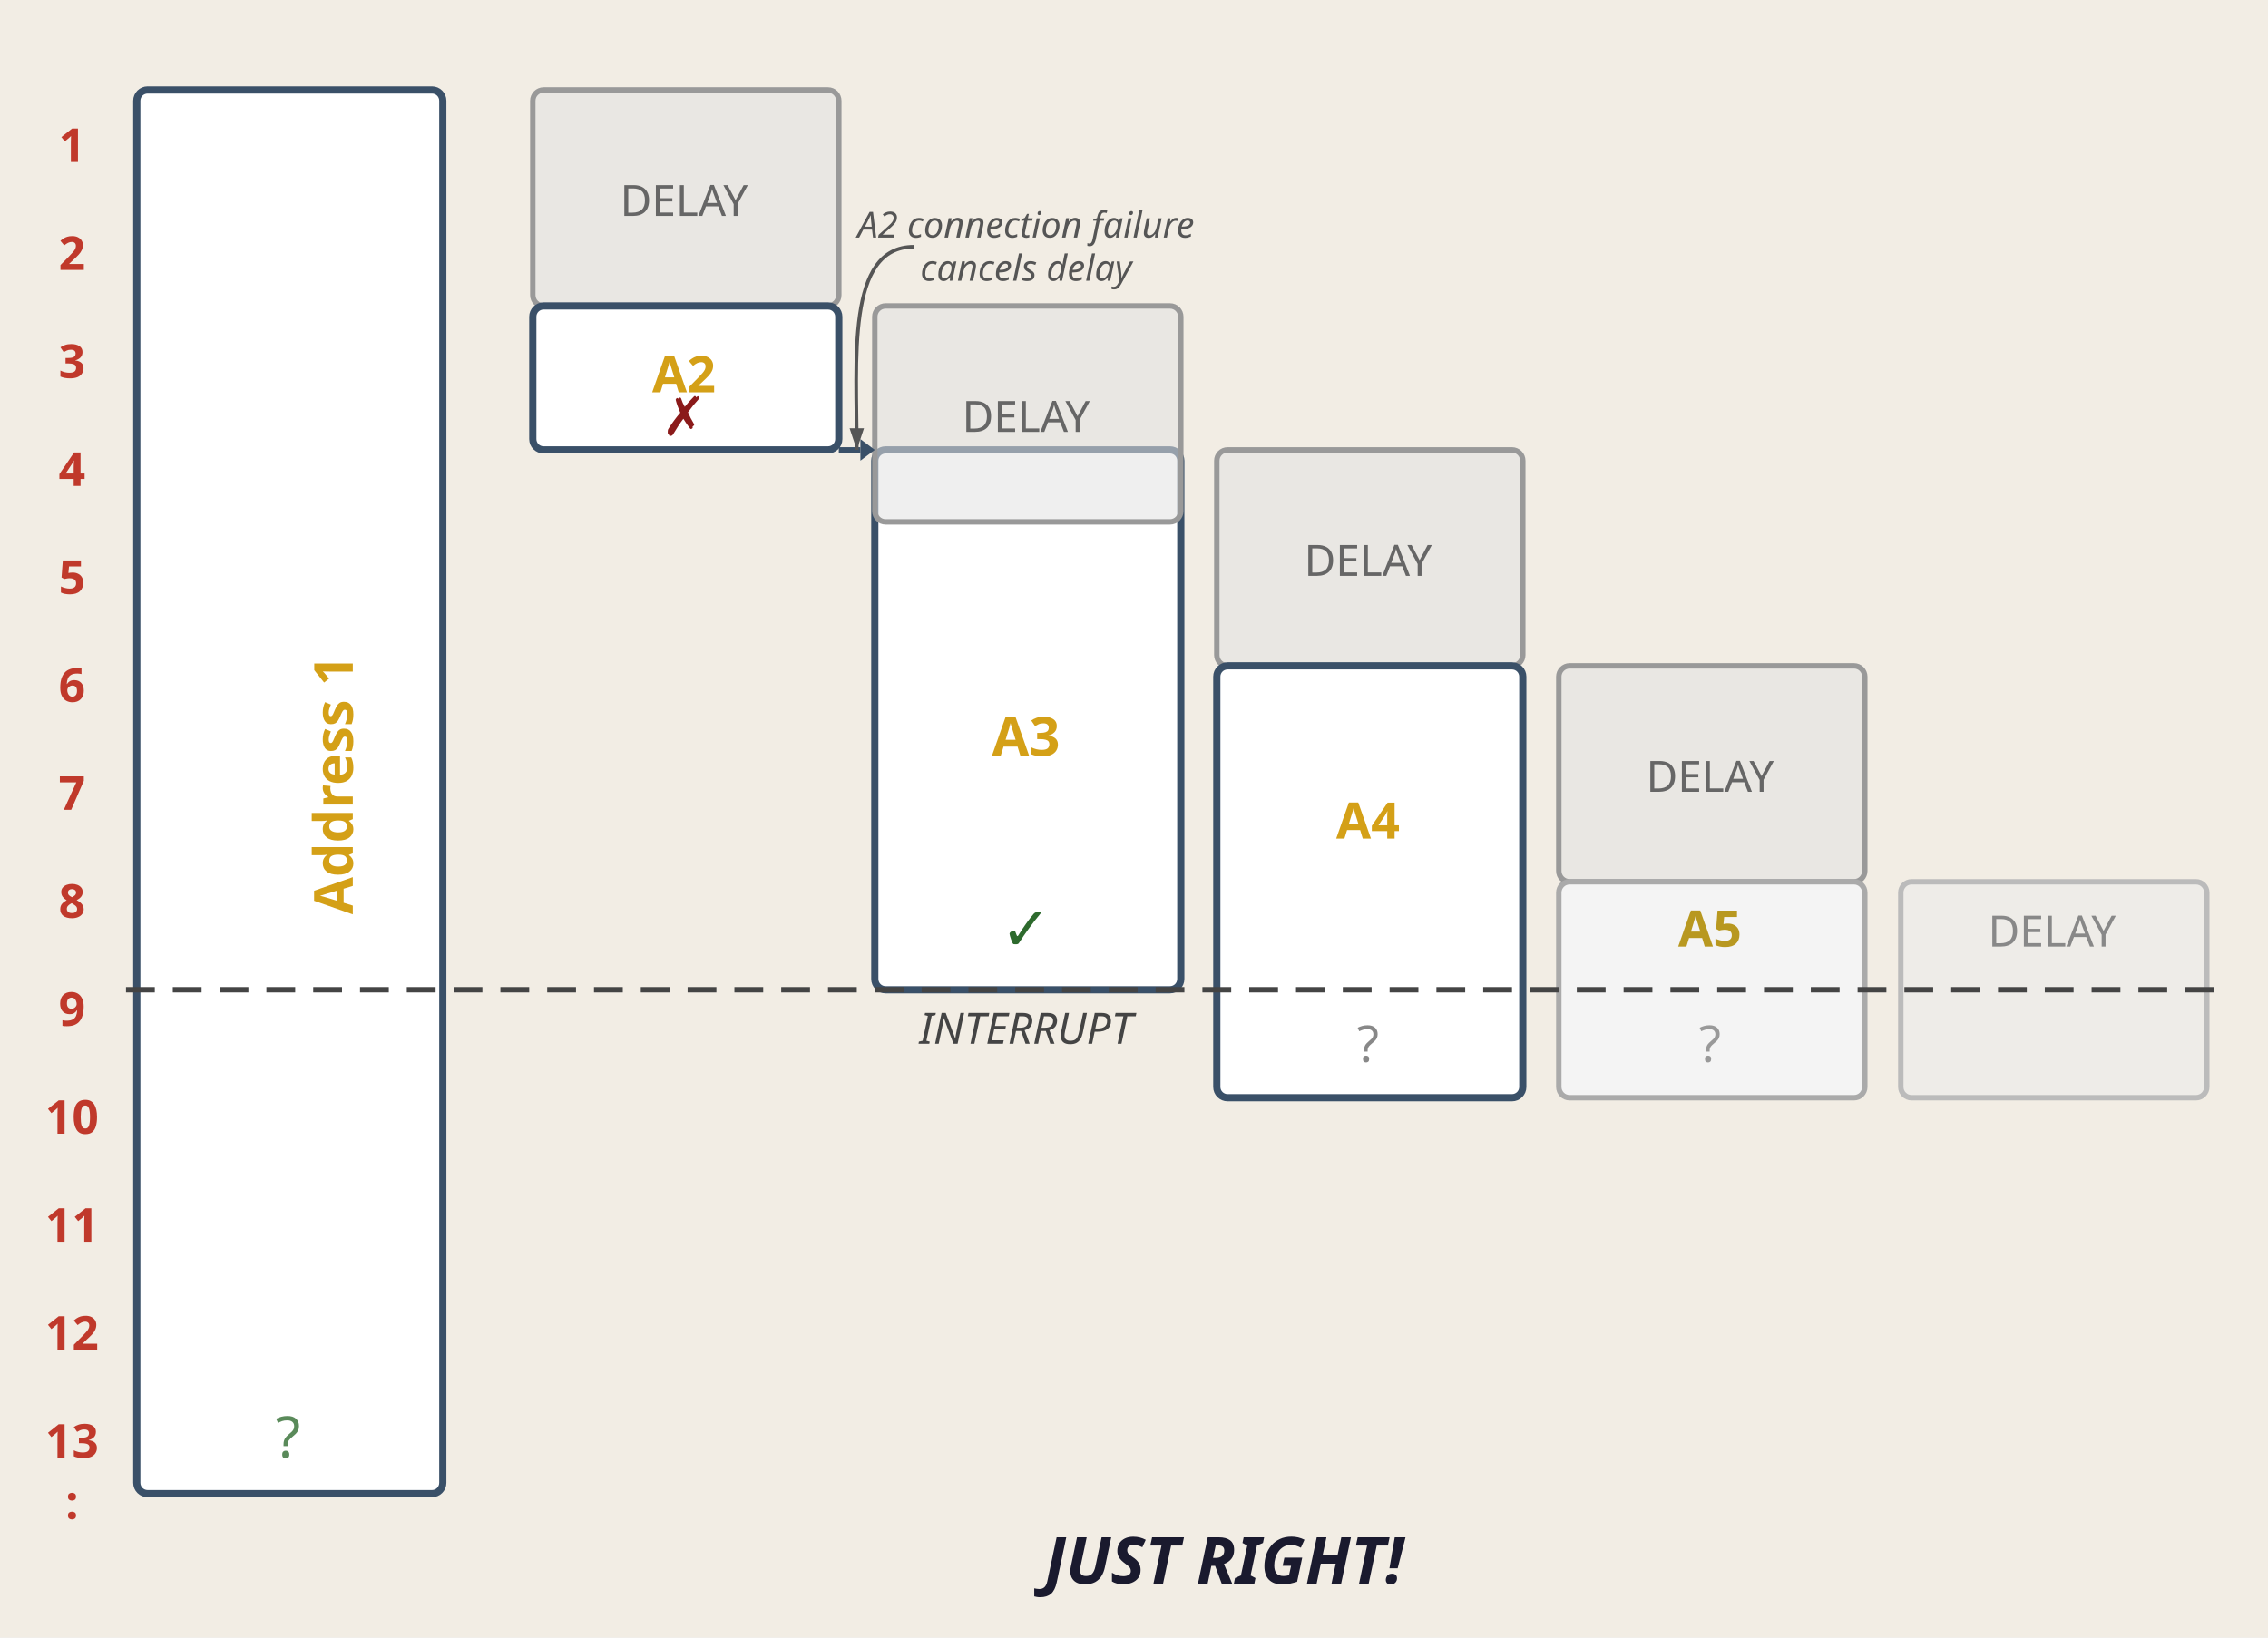
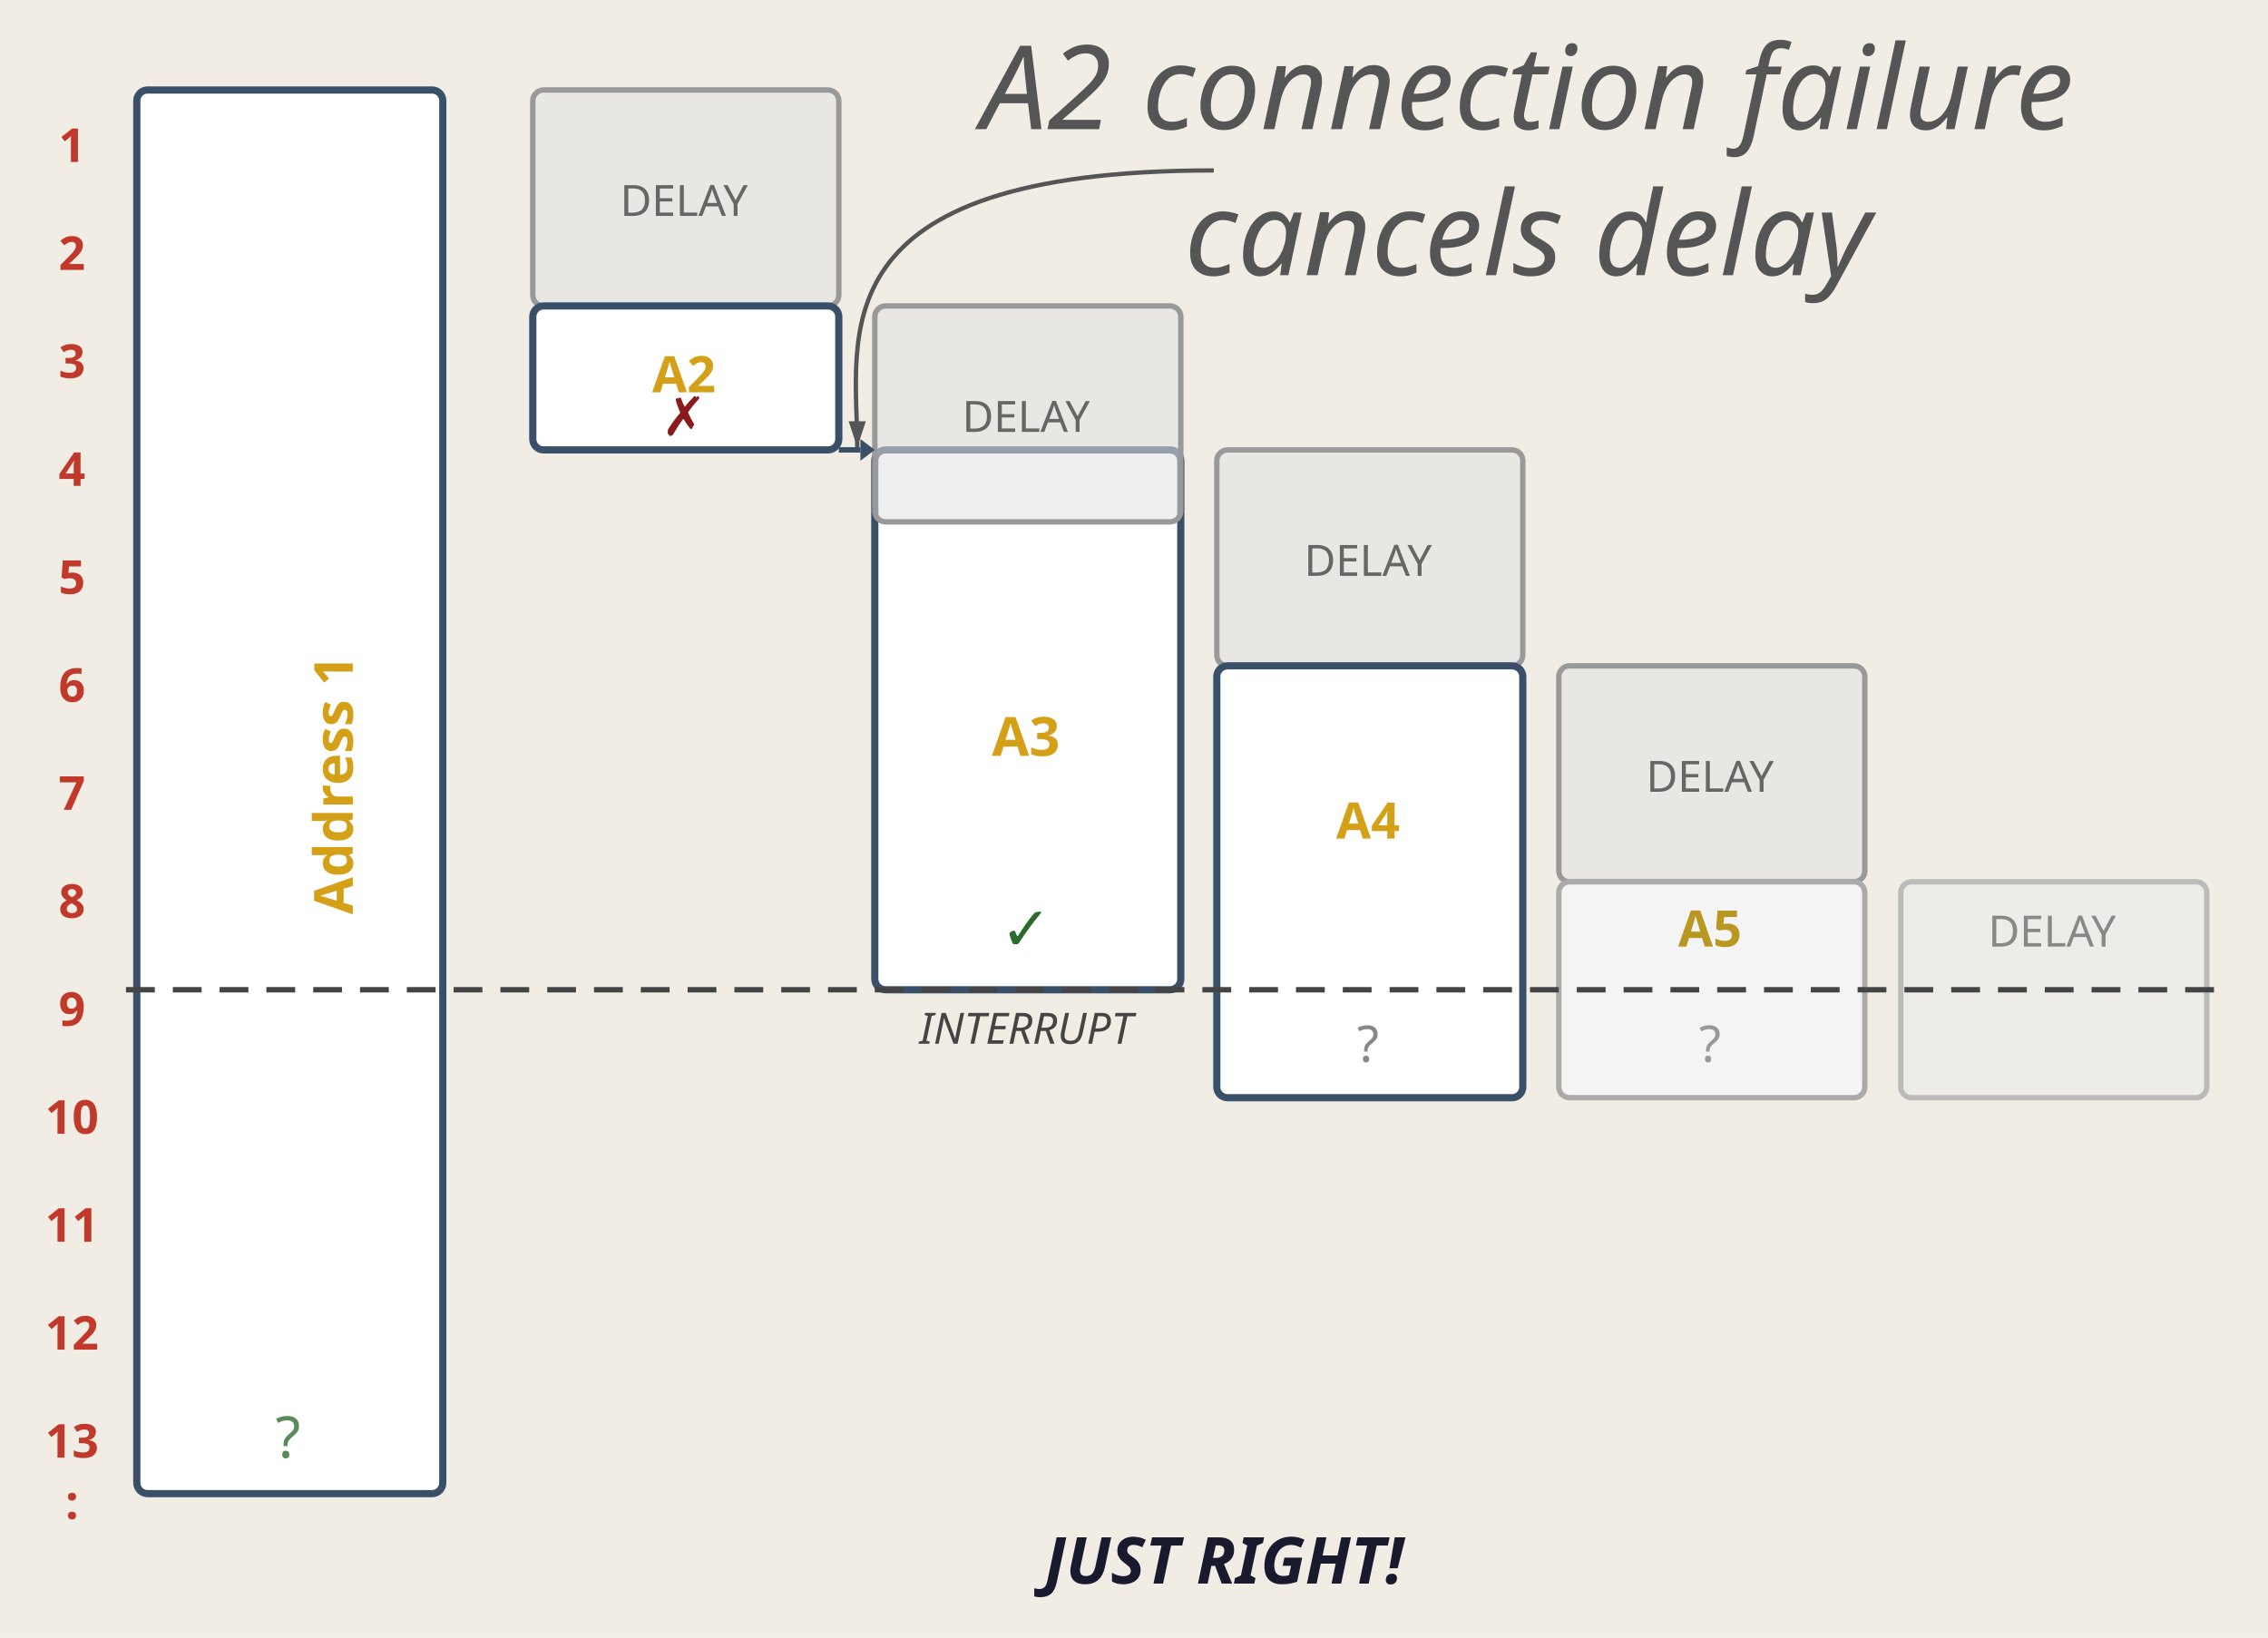
- <svg xmlns="http://www.w3.org/2000/svg" viewBox="0 0 630 455" font-family="sans-serif" version="1.1" id="svg94">
-   <defs id="defs98">
+ <svg xmlns="http://www.w3.org/2000/svg" viewBox="0 0 630 455" font-family="sans-serif">
+   <defs>
    <marker id="ann-arrow" markerWidth="6" markerHeight="4" refX="6" refY="2" orient="auto">
-       <polygon points="0 0, 6 2, 0 4" fill="#555" id="polygon2" />
+       <polygon points="0 0, 6 2, 0 4" fill="#555" />
    </marker>
  </defs>
-   <rect width="630" height="455" fill="#f2ede4" id="rect2" />
+   <rect width="630" height="455" fill="#f2ede4" />
  <g fill="#c0392b" font-size="13" font-weight="bold" text-anchor="middle" id="g32">
-     <text x="20" y="45" id="text4">1</text>
-     <text x="20" y="75" id="text6">2</text>
-     <text x="20" y="105" id="text8">3</text>
-     <text x="20" y="135" id="text10">4</text>
-     <text x="20" y="165" id="text12">5</text>
-     <text x="20" y="195" id="text14">6</text>
-     <text x="20" y="225" id="text16">7</text>
-     <text x="20" y="255" id="text18">8</text>
-     <text x="20" y="285" id="text20">9</text>
-     <text x="20" y="315" id="text22">10</text>
-     <text x="20" y="345" id="text24">11</text>
-     <text x="20" y="375" id="text26">12</text>
-     <text x="20" y="405" id="text28">13</text>
-     <text x="20" y="422" id="text30">:</text>
+     <text x="20" y="45">1</text>
+     <text x="20" y="75">2</text>
+     <text x="20" y="105">3</text>
+     <text x="20" y="135">4</text>
+     <text x="20" y="165">5</text>
+     <text x="20" y="195">6</text>
+     <text x="20" y="225">7</text>
+     <text x="20" y="255">8</text>
+     <text x="20" y="285">9</text>
+     <text x="20" y="315">10</text>
+     <text x="20" y="345">11</text>
+     <text x="20" y="375">12</text>
+     <text x="20" y="405">13</text>
+     <text x="20" y="422">:</text>
  </g>
  <rect x="38" y="25" width="85" height="390" fill="white" stroke="#3a5068" stroke-width="2" rx="3" id="rect34" />
-   <text transform="translate(98,218) rotate(-90)" text-anchor="middle" fill="#d4a017" font-size="15" font-weight="bold" id="text36">Address 1</text>
-   <text x="80" y="405" text-anchor="middle" fill="#5a8a5a" font-size="16" id="text38">?</text>
-   <rect x="148" y="25" width="85" height="60" fill="#e2e2e2" fill-opacity="0.55" stroke="#999" stroke-width="1.5" rx="3" id="rect40" />
-   <text x="190" y="60" text-anchor="middle" fill="#666" font-size="12" id="text42">DELAY</text>
-   <rect x="148" y="85" width="85" height="40" fill="white" stroke="#3a5068" stroke-width="2" rx="3" id="rect44" />
-   <text x="190" y="109" text-anchor="middle" fill="#d4a017" font-size="14" font-weight="bold" id="text46">A2</text>
-   <text x="190" y="121" text-anchor="middle" fill="#8b1a1a" font-size="15" id="text48">✗</text>
+   <text transform="translate(98,218) rotate(-90)" text-anchor="middle" fill="#d4a017" font-size="15" font-weight="bold">Address 1</text>
+   <text x="80" y="405" text-anchor="middle" fill="#5a8a5a" font-size="16">?</text>
+   <rect x="148" y="25" width="85" height="60" fill="#e2e2e2" fill-opacity="0.55" stroke="#999" stroke-width="1.5" rx="3" />
+   <text x="190" y="60" text-anchor="middle" fill="#666" font-size="12">DELAY</text>
+   <rect x="148" y="85" width="85" height="40" fill="white" stroke="#3a5068" stroke-width="2" rx="3" />
+   <text x="190" y="109" text-anchor="middle" fill="#d4a017" font-size="14" font-weight="bold">A2</text>
+   <text x="190" y="121" text-anchor="middle" fill="#8b1a1a" font-size="15">✗</text>
  <rect x="243" y="125" width="85" height="150" fill="white" stroke="#3a5068" stroke-width="2" rx="3" id="rect50" />
-   <text x="285" y="210" text-anchor="middle" fill="#d4a017" font-size="15" font-weight="bold" id="text52">A3</text>
-   <text x="285" y="264" text-anchor="middle" fill="#2d6a2d" font-size="17" id="text54">✓</text>
-   <rect x="243" y="85" width="85" height="60" fill="#e2e2e2" fill-opacity="0.55" stroke="#999" stroke-width="1.5" rx="3" id="rect56" />
-   <text x="285" y="120" text-anchor="middle" fill="#666" font-size="12" id="text58">DELAY</text>
+   <text x="285" y="210" text-anchor="middle" fill="#d4a017" font-size="15" font-weight="bold">A3</text>
+   <text x="285" y="264" text-anchor="middle" fill="#2d6a2d" font-size="17">✓</text>
+   <rect x="243" y="85" width="85" height="60" fill="#e2e2e2" fill-opacity="0.55" stroke="#999" stroke-width="1.5" rx="3" />
+   <text x="285" y="120" text-anchor="middle" fill="#666" font-size="12">DELAY</text>
  <line x1="233" y1="125" x2="239" y2="125" stroke="#3a5068" stroke-width="1.5" id="line60" />
  <polygon points="239,122 243,125 239,128" fill="#3a5068" id="polygon62" />
-   <rect x="338" y="125" width="85" height="60" fill="#e2e2e2" fill-opacity="0.55" stroke="#999" stroke-width="1.5" rx="3" id="rect64" />
-   <text x="380" y="160" text-anchor="middle" fill="#666" font-size="12" id="text66">DELAY</text>
-   <rect x="338" y="185" width="85" height="120" fill="white" stroke="#3a5068" stroke-width="2" rx="3" id="rect68" />
-   <text x="380" y="233" text-anchor="middle" fill="#d4a017" font-size="14" font-weight="bold" id="text70">A4</text>
-   <text x="380" y="295" text-anchor="middle" fill="#888" font-size="14" id="text72">?</text>
-   <rect x="433" y="185" width="85" height="60" fill="#e2e2e2" fill-opacity="0.55" stroke="#999" stroke-width="1.5" rx="3" id="rect74" />
-   <text x="475" y="220" text-anchor="middle" fill="#666" font-size="12" id="text76">DELAY</text>
-   <rect x="433" y="245" width="85" height="60" fill="#f4f4f4" stroke="#aaa" stroke-width="1.5" rx="3" id="rect78" />
-   <text x="475" y="263" text-anchor="middle" fill="#b89820" font-size="14" font-weight="bold" id="text80">A5</text>
-   <text x="475" y="295" text-anchor="middle" fill="#999" font-size="14" id="text82">?</text>
-   <rect x="528" y="245" width="85" height="60" fill="#ebebeb" fill-opacity="0.55" stroke="#bbb" stroke-width="1.5" rx="3" id="rect84" />
-   <text x="570" y="263" text-anchor="middle" fill="#888" font-size="12" id="text86">DELAY</text>
-   <line x1="35" y1="275" x2="617" y2="275" stroke="#444" stroke-width="1.5" stroke-dasharray="8,5" id="line88" />
-   <text x="285" y="290" text-anchor="middle" fill="#444" font-size="12" font-style="italic" id="text90">INTERRUPT</text>
-   <text x="340" y="440" text-anchor="middle" fill="#1a1a2e" font-size="18" font-style="italic" font-weight="bold" id="text92">JUST RIGHT!</text>
+   <rect x="338" y="125" width="85" height="60" fill="#e2e2e2" fill-opacity="0.55" stroke="#999" stroke-width="1.5" rx="3" />
+   <text x="380" y="160" text-anchor="middle" fill="#666" font-size="12">DELAY</text>
+   <rect x="338" y="185" width="85" height="120" fill="white" stroke="#3a5068" stroke-width="2" rx="3" />
+   <text x="380" y="233" text-anchor="middle" fill="#d4a017" font-size="14" font-weight="bold">A4</text>
+   <text x="380" y="295" text-anchor="middle" fill="#888" font-size="14">?</text>
+   <rect x="433" y="185" width="85" height="60" fill="#e2e2e2" fill-opacity="0.55" stroke="#999" stroke-width="1.5" rx="3" />
+   <text x="475" y="220" text-anchor="middle" fill="#666" font-size="12">DELAY</text>
+   <rect x="433" y="245" width="85" height="60" fill="#f4f4f4" stroke="#aaa" stroke-width="1.5" rx="3" />
+   <text x="475" y="263" text-anchor="middle" fill="#b89820" font-size="14" font-weight="bold">A5</text>
+   <text x="475" y="295" text-anchor="middle" fill="#999" font-size="14">?</text>
+   <rect x="528" y="245" width="85" height="60" fill="#ebebeb" fill-opacity="0.55" stroke="#bbb" stroke-width="1.5" rx="3" />
+   <text x="570" y="263" text-anchor="middle" fill="#888" font-size="12">DELAY</text>
+   <line x1="35" y1="275" x2="617" y2="275" stroke="#444" stroke-width="1.5" stroke-dasharray="8,5" />
+   <text x="285" y="290" text-anchor="middle" fill="#444" font-size="12" font-style="italic">INTERRUPT</text>
+   <text x="340" y="440" text-anchor="middle" fill="#1a1a2e" font-size="18" font-style="italic" font-weight="bold">JUST RIGHT!</text>
  <g id="delay-cancellation-note">
-     <text x="285" y="66" text-anchor="middle" fill="#555" font-size="10" font-style="italic" id="text-delay-cancellation-1">A2 connection failure</text>
-     <text x="285" y="78" text-anchor="middle" fill="#555" font-size="10" font-style="italic" id="text-delay-cancellation-2">cancels delay</text>
-     <path d="M 253.816,68.56 C 235,68.56 238,100 238,125" fill="none" stroke="#555555" stroke-width="1" marker-end="url(#ann-arrow)" id="path-delay-cancellation" />
+     <text x="424.333" y="35.886" text-anchor="middle" fill="#555" font-size="32.451px" font-style="italic" id="text-delay-cancellation-1">A2 connection failure</text>
+     <text x="424.333" y="76.449" text-anchor="middle" fill="#555" font-size="32.451px" font-style="italic" id="text-delay-cancellation-2">cancels delay</text>
+     <path d="M 337.154,47.347 C 226,47.347 238.124,93.729 238.124,124.243" fill="none" stroke="#555" stroke-width="1.201" marker-end="url(#ann-arrow)" id="path-delay-cancellation" />
  </g>
</svg>
